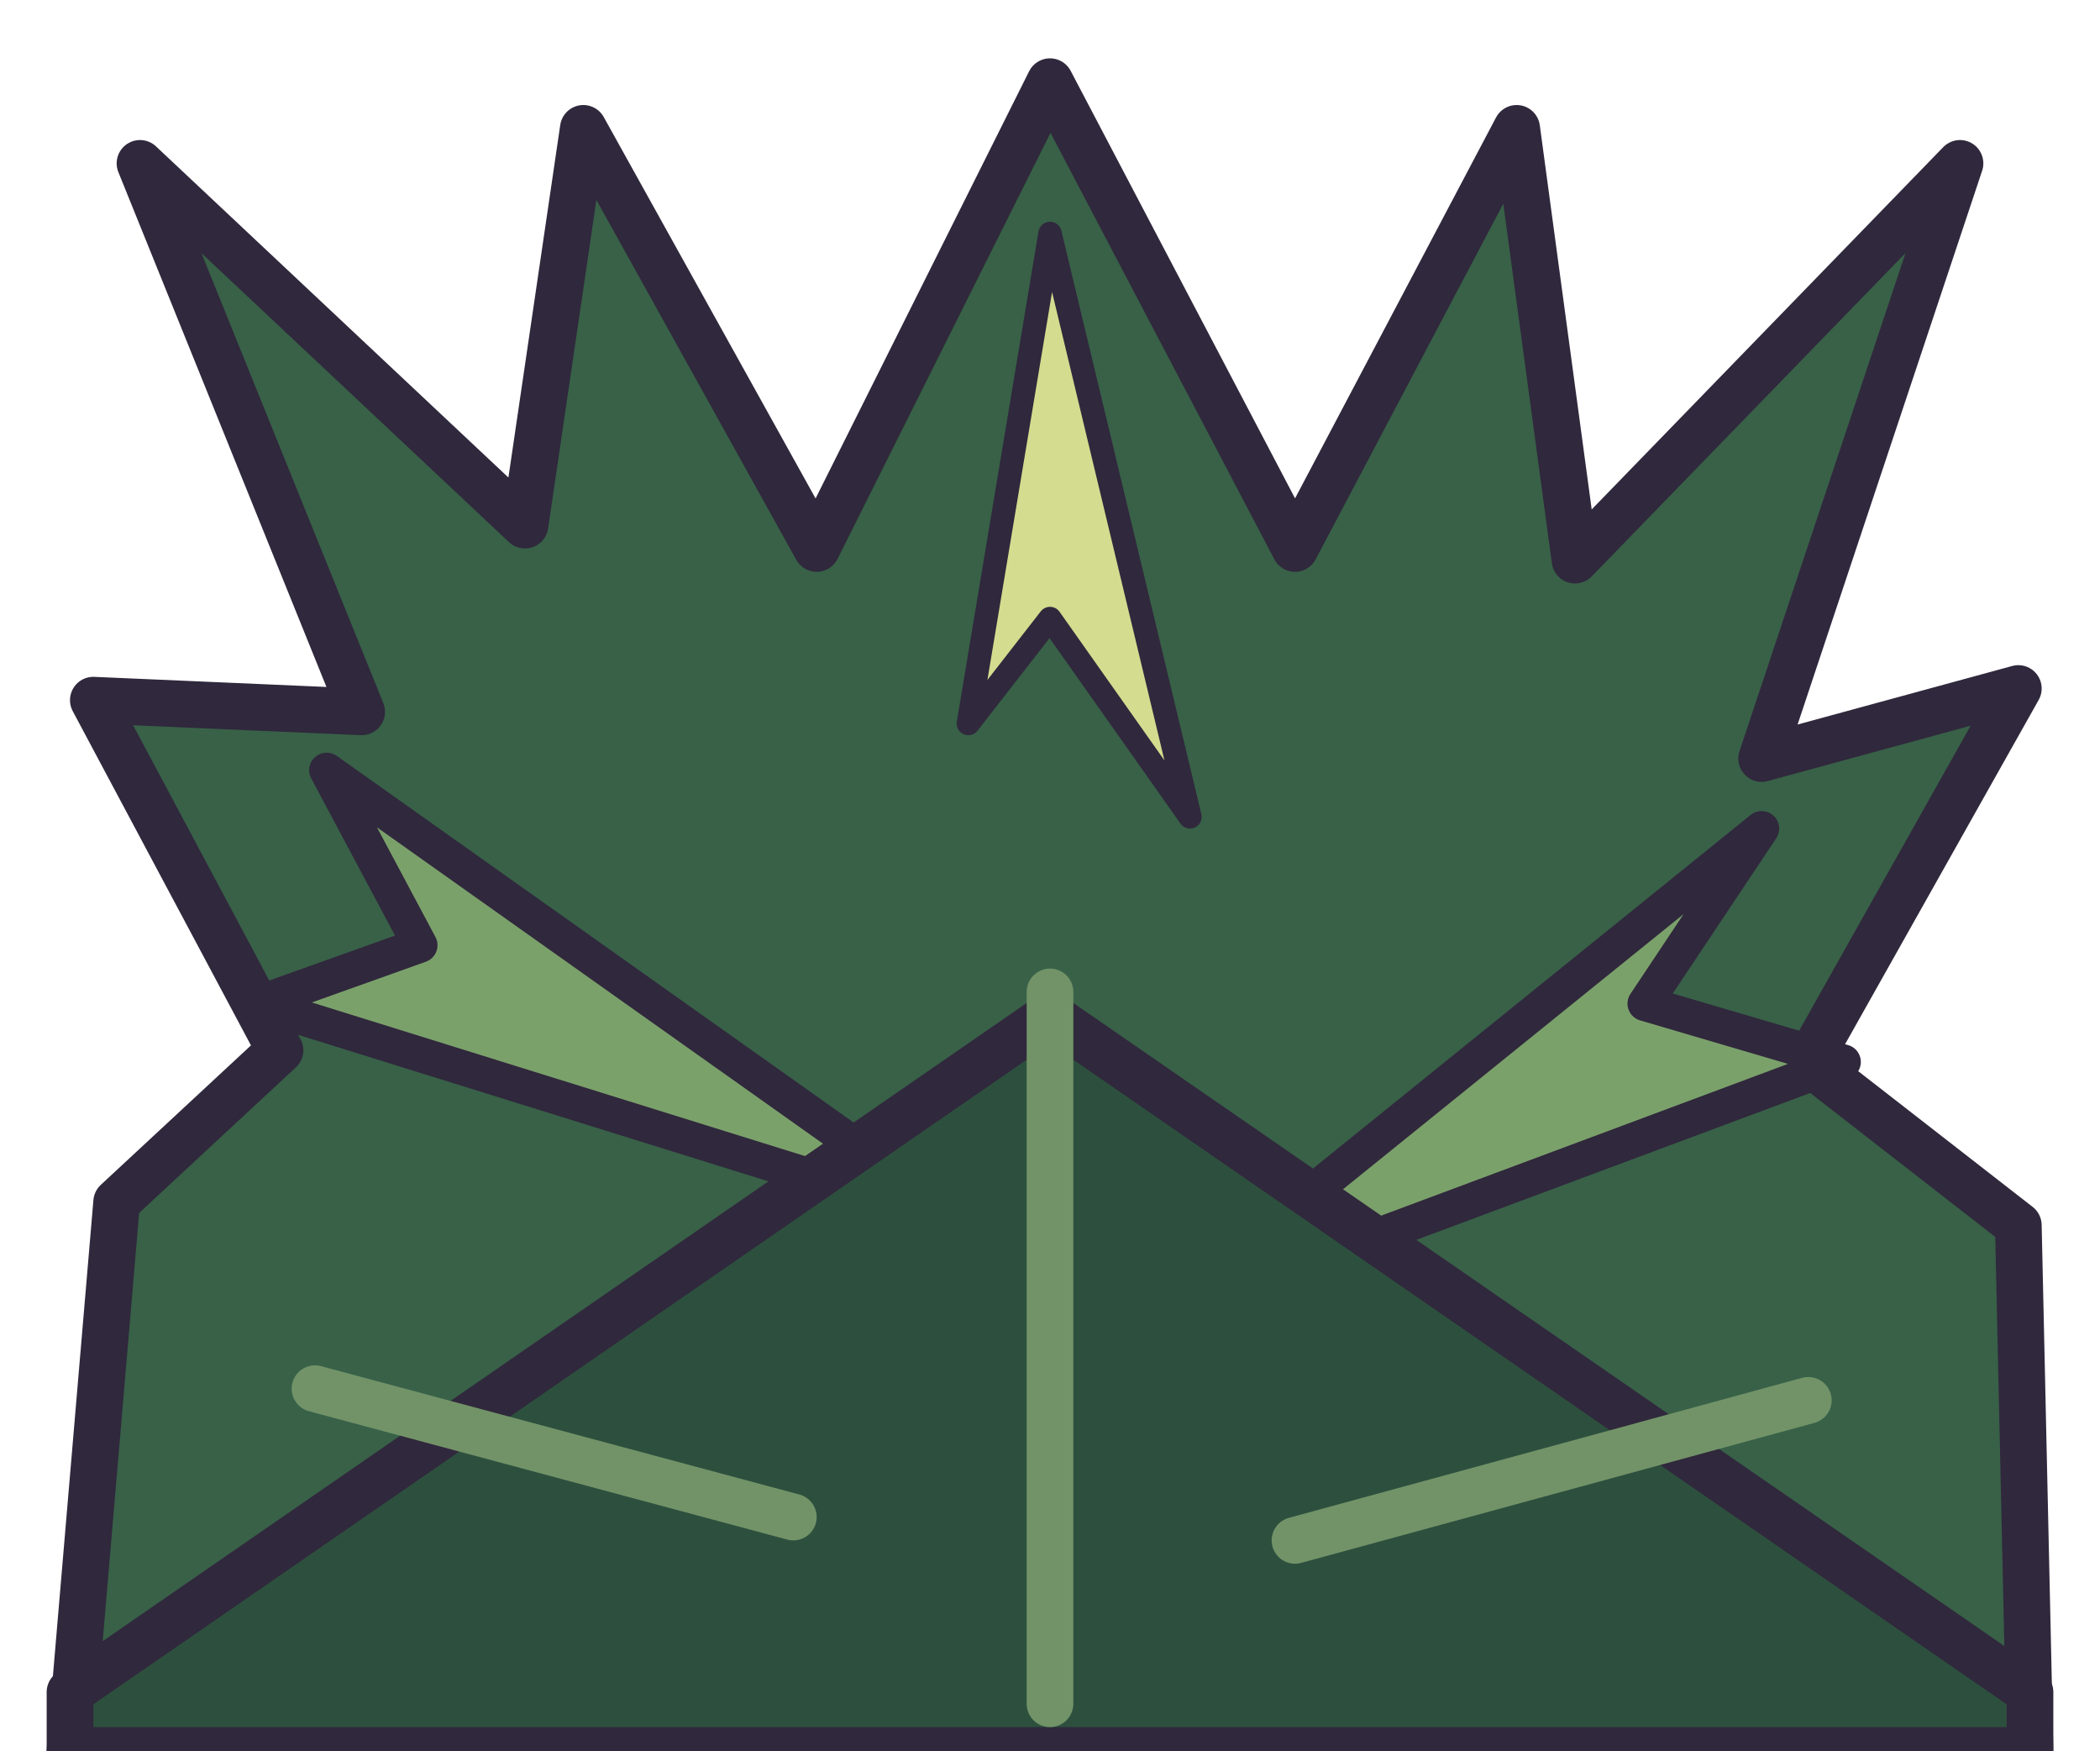
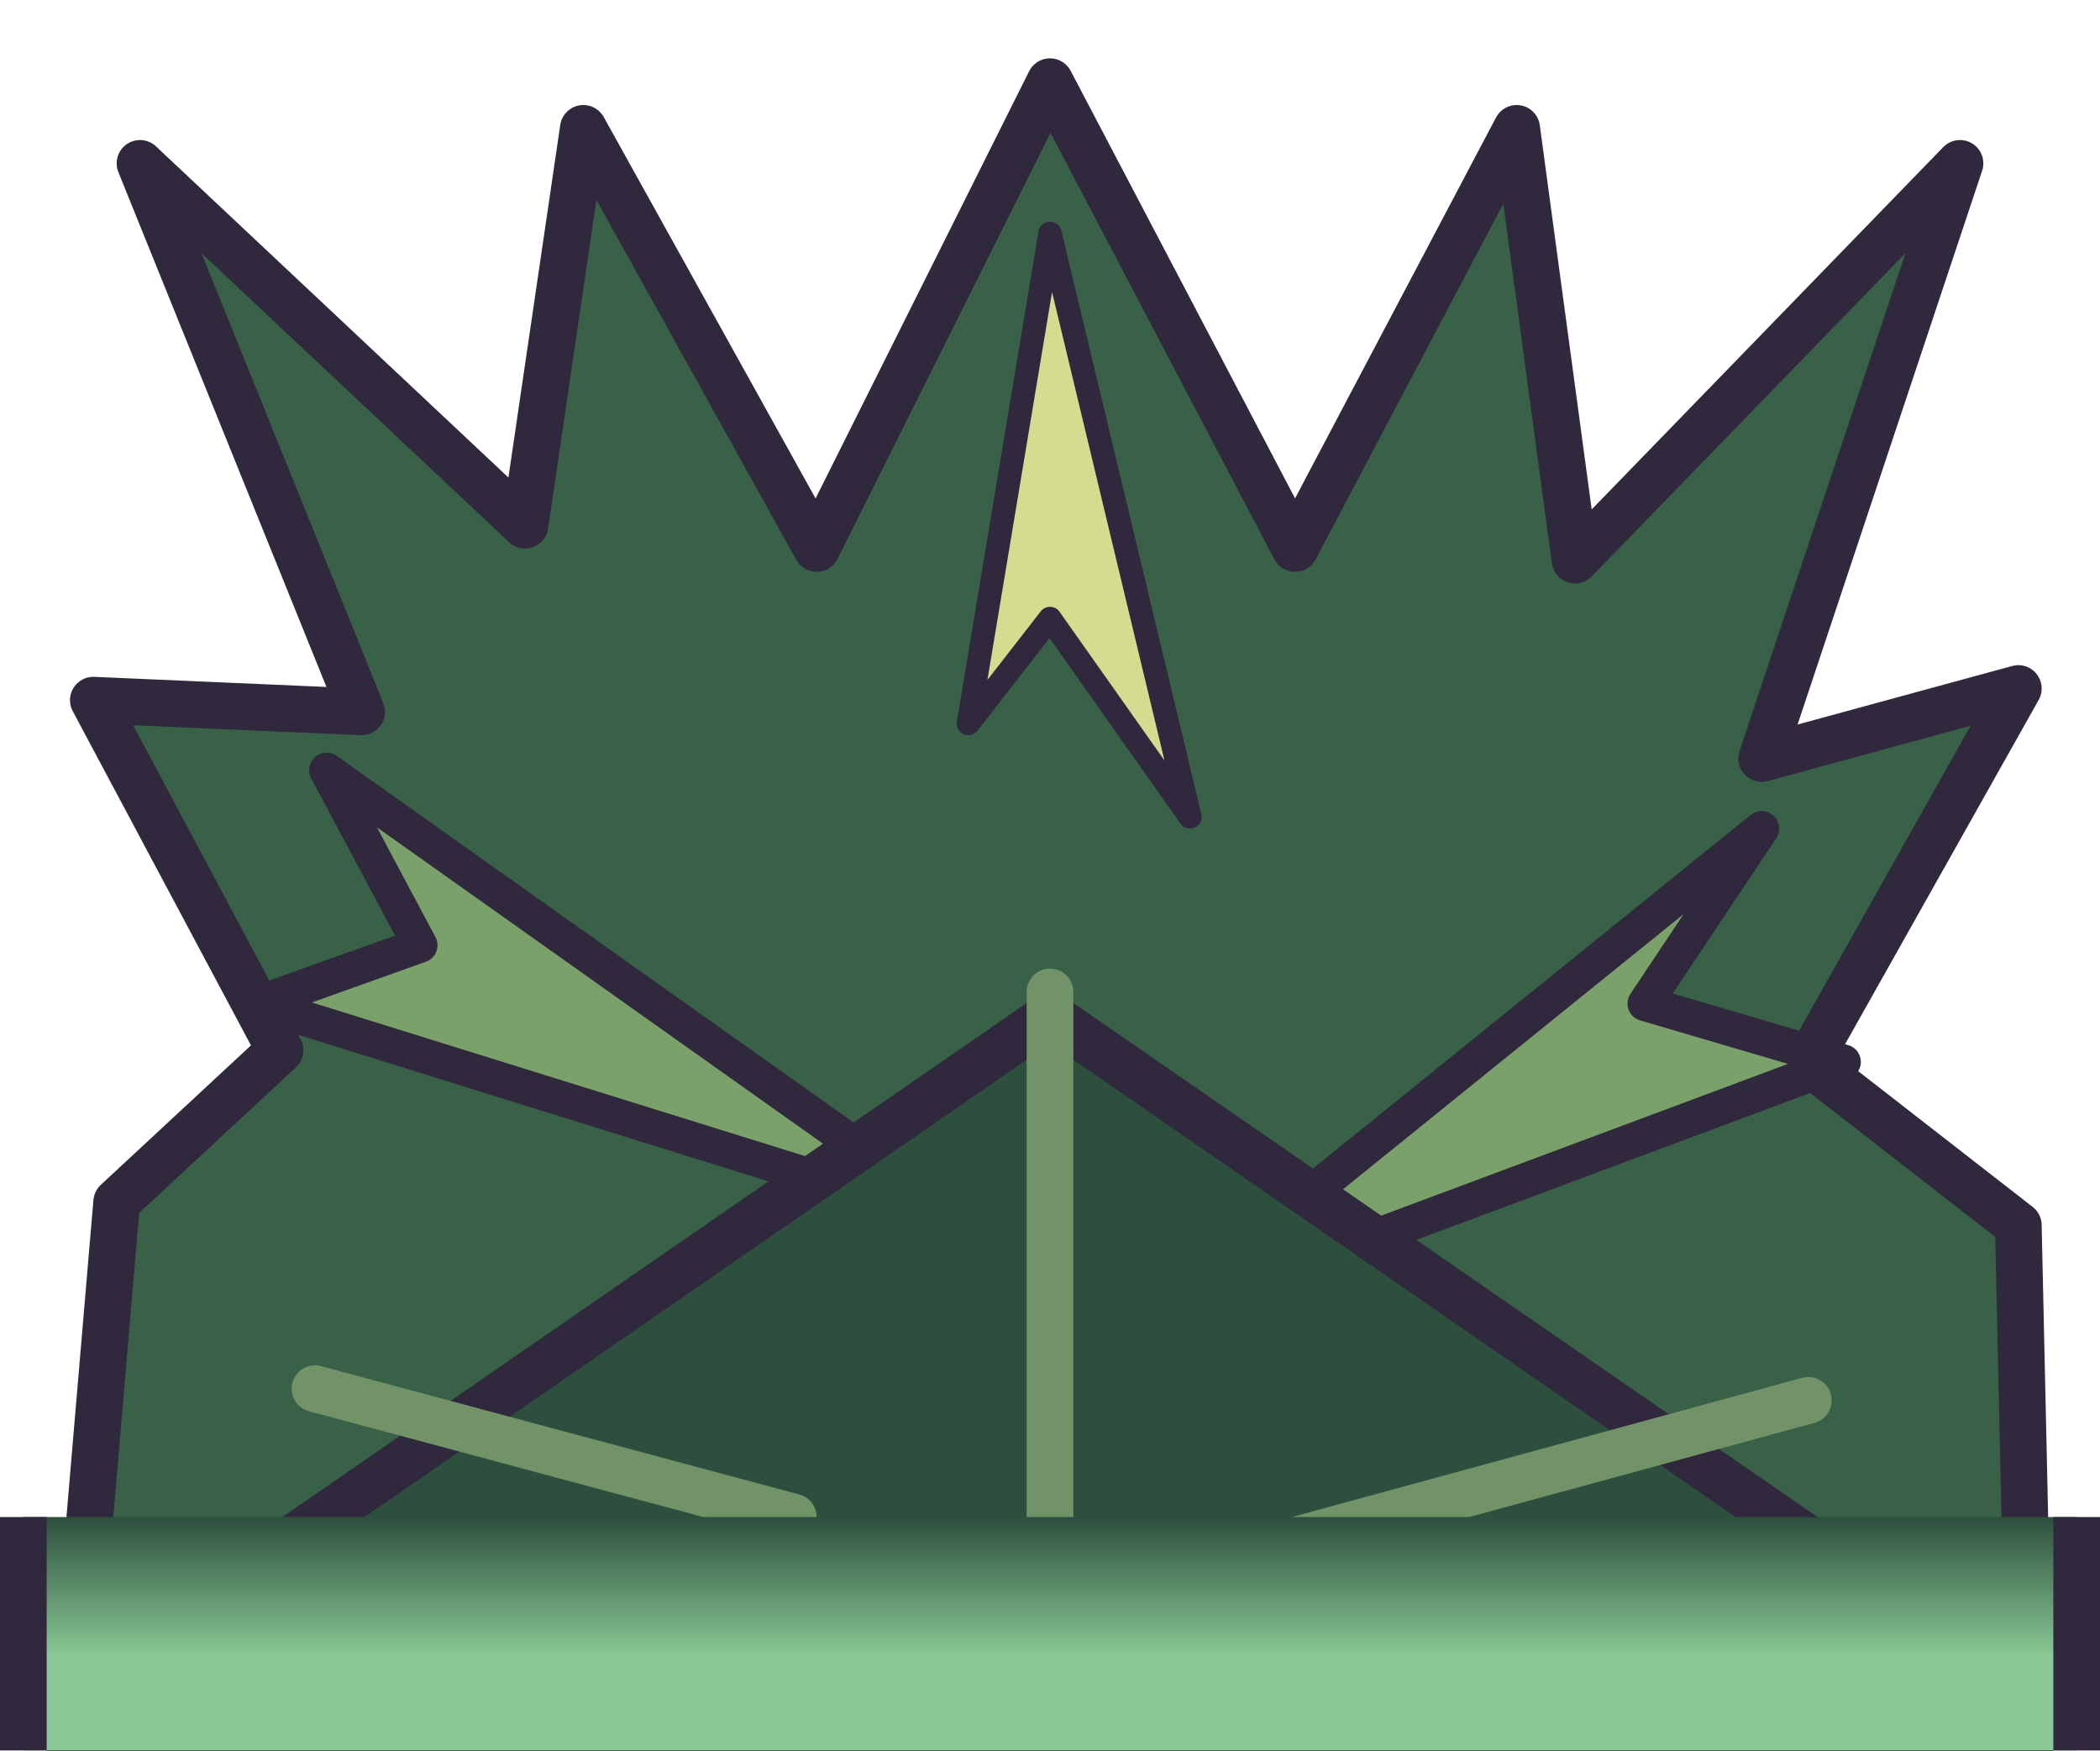
<svg xmlns="http://www.w3.org/2000/svg" width="180" height="150" viewBox="0 0 180 150" role="img" aria-labelledby="title">
+   <defs>
+     <linearGradient id="fern-bottom-join-gradient" gradientUnits="userSpaceOnUse" x1="0" y1="130" x2="0" y2="150">
+       <stop offset="0" stop-color="#2d503e" />
+       <stop offset=".6" stop-color="#8ac995" />
+       <stop offset="1" stop-color="#8ac995" />
+     </linearGradient>
+   </defs>
  <g stroke="#30283c" stroke-width="4" stroke-linecap="round" stroke-linejoin="round">
    <g id="razor-fern" fill="#386148">
      <path d="M6 150L10 103L24 90L8 60L31 61L12 14L45 45L50 11L70 47L90 7L111 47L130 11L135 48L168 14L151 65L173 59L155 91L173 105L174 150Z" />
      <path d="M90 20L83 62L90 53L102 70Z" fill="#d4dc8f" stroke-width="2" />
      <path d="M28 66L83 105L22 86L36 81Z M151 71L99 113L158 91L141 86Z" fill="#7ba16b" stroke-width="3" />
      <path d="M6 145L90 87L174 145V150H6Z" fill="#2d503e" />
      <path d="M90 146V85M27 119L68 130M155 120L111 132" fill="none" stroke="#729368" stroke-width="4" />
    </g>
  </g>
+   <g id="stem-join">
+     <path id="join-body" d="M2 130H178V150H2Z" fill="url(#fern-bottom-join-gradient)" stroke="none" />
+     <path id="join-left-edge" d="M2 130V150" fill="none" stroke="#30283c" stroke-width="4" stroke-linecap="butt" />
+     <path id="join-right-edge" d="M178 130V150" fill="none" stroke="#30283c" stroke-width="4" stroke-linecap="butt" />
+   </g>
</svg>
